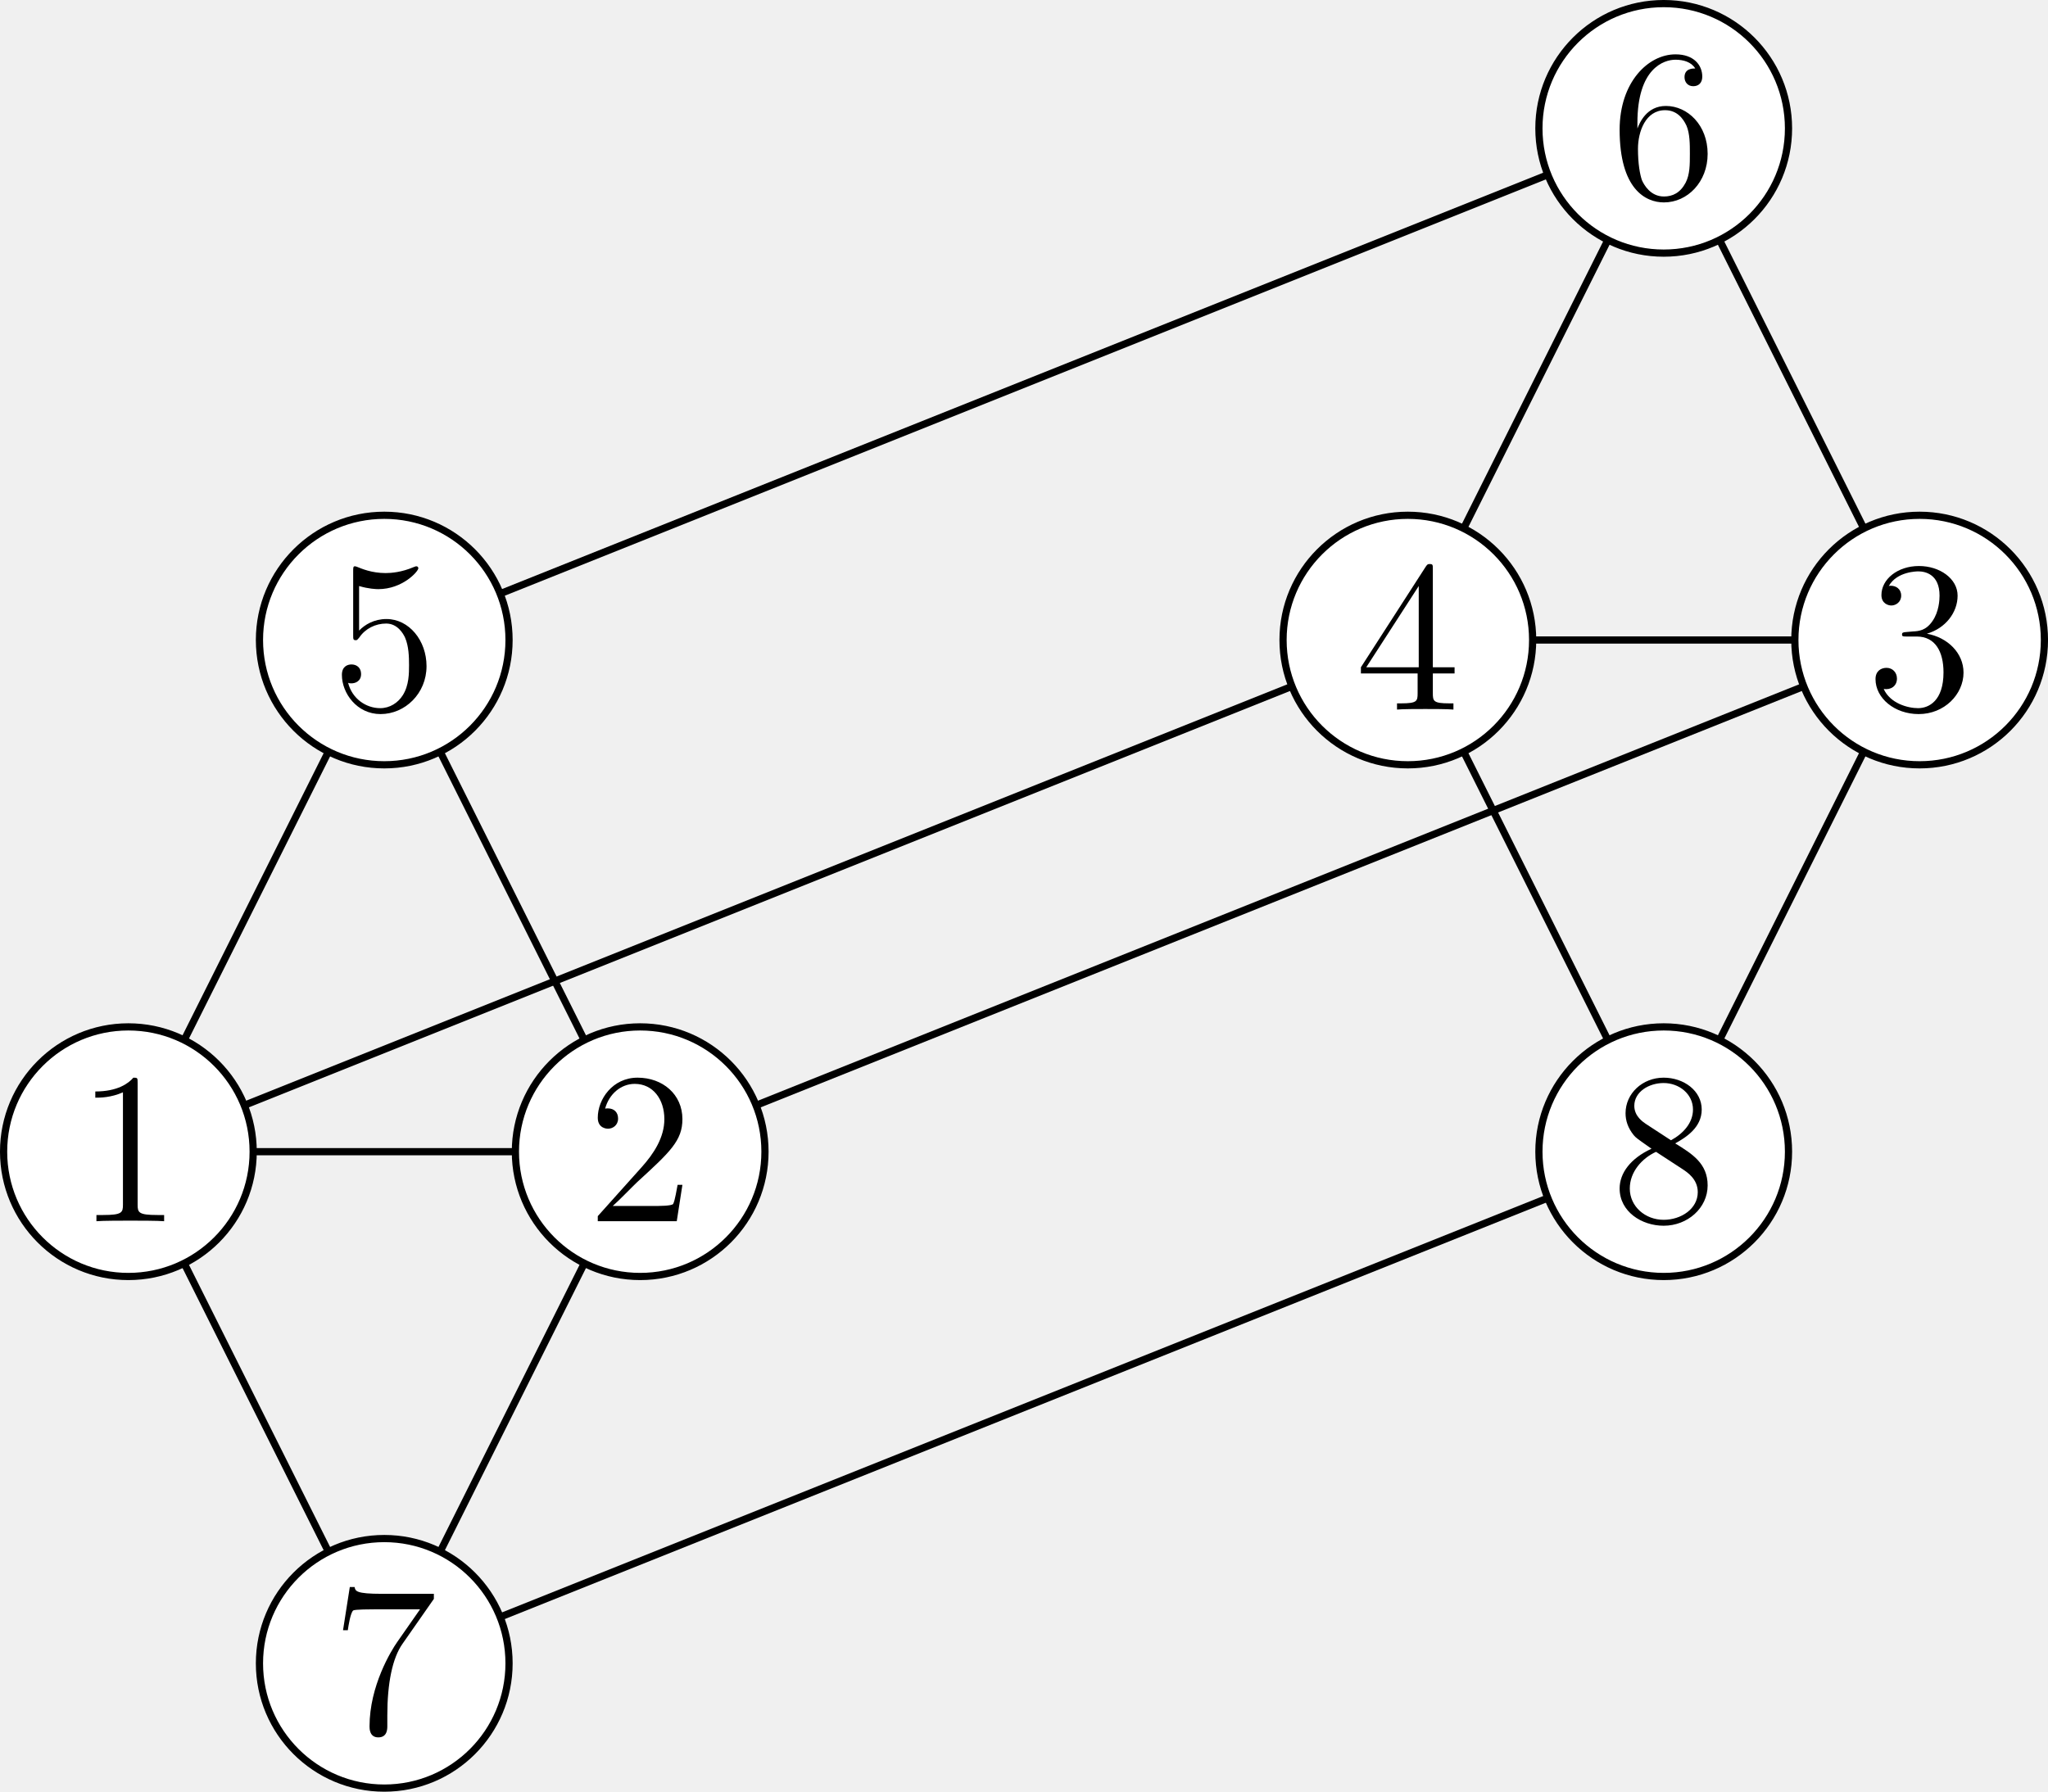
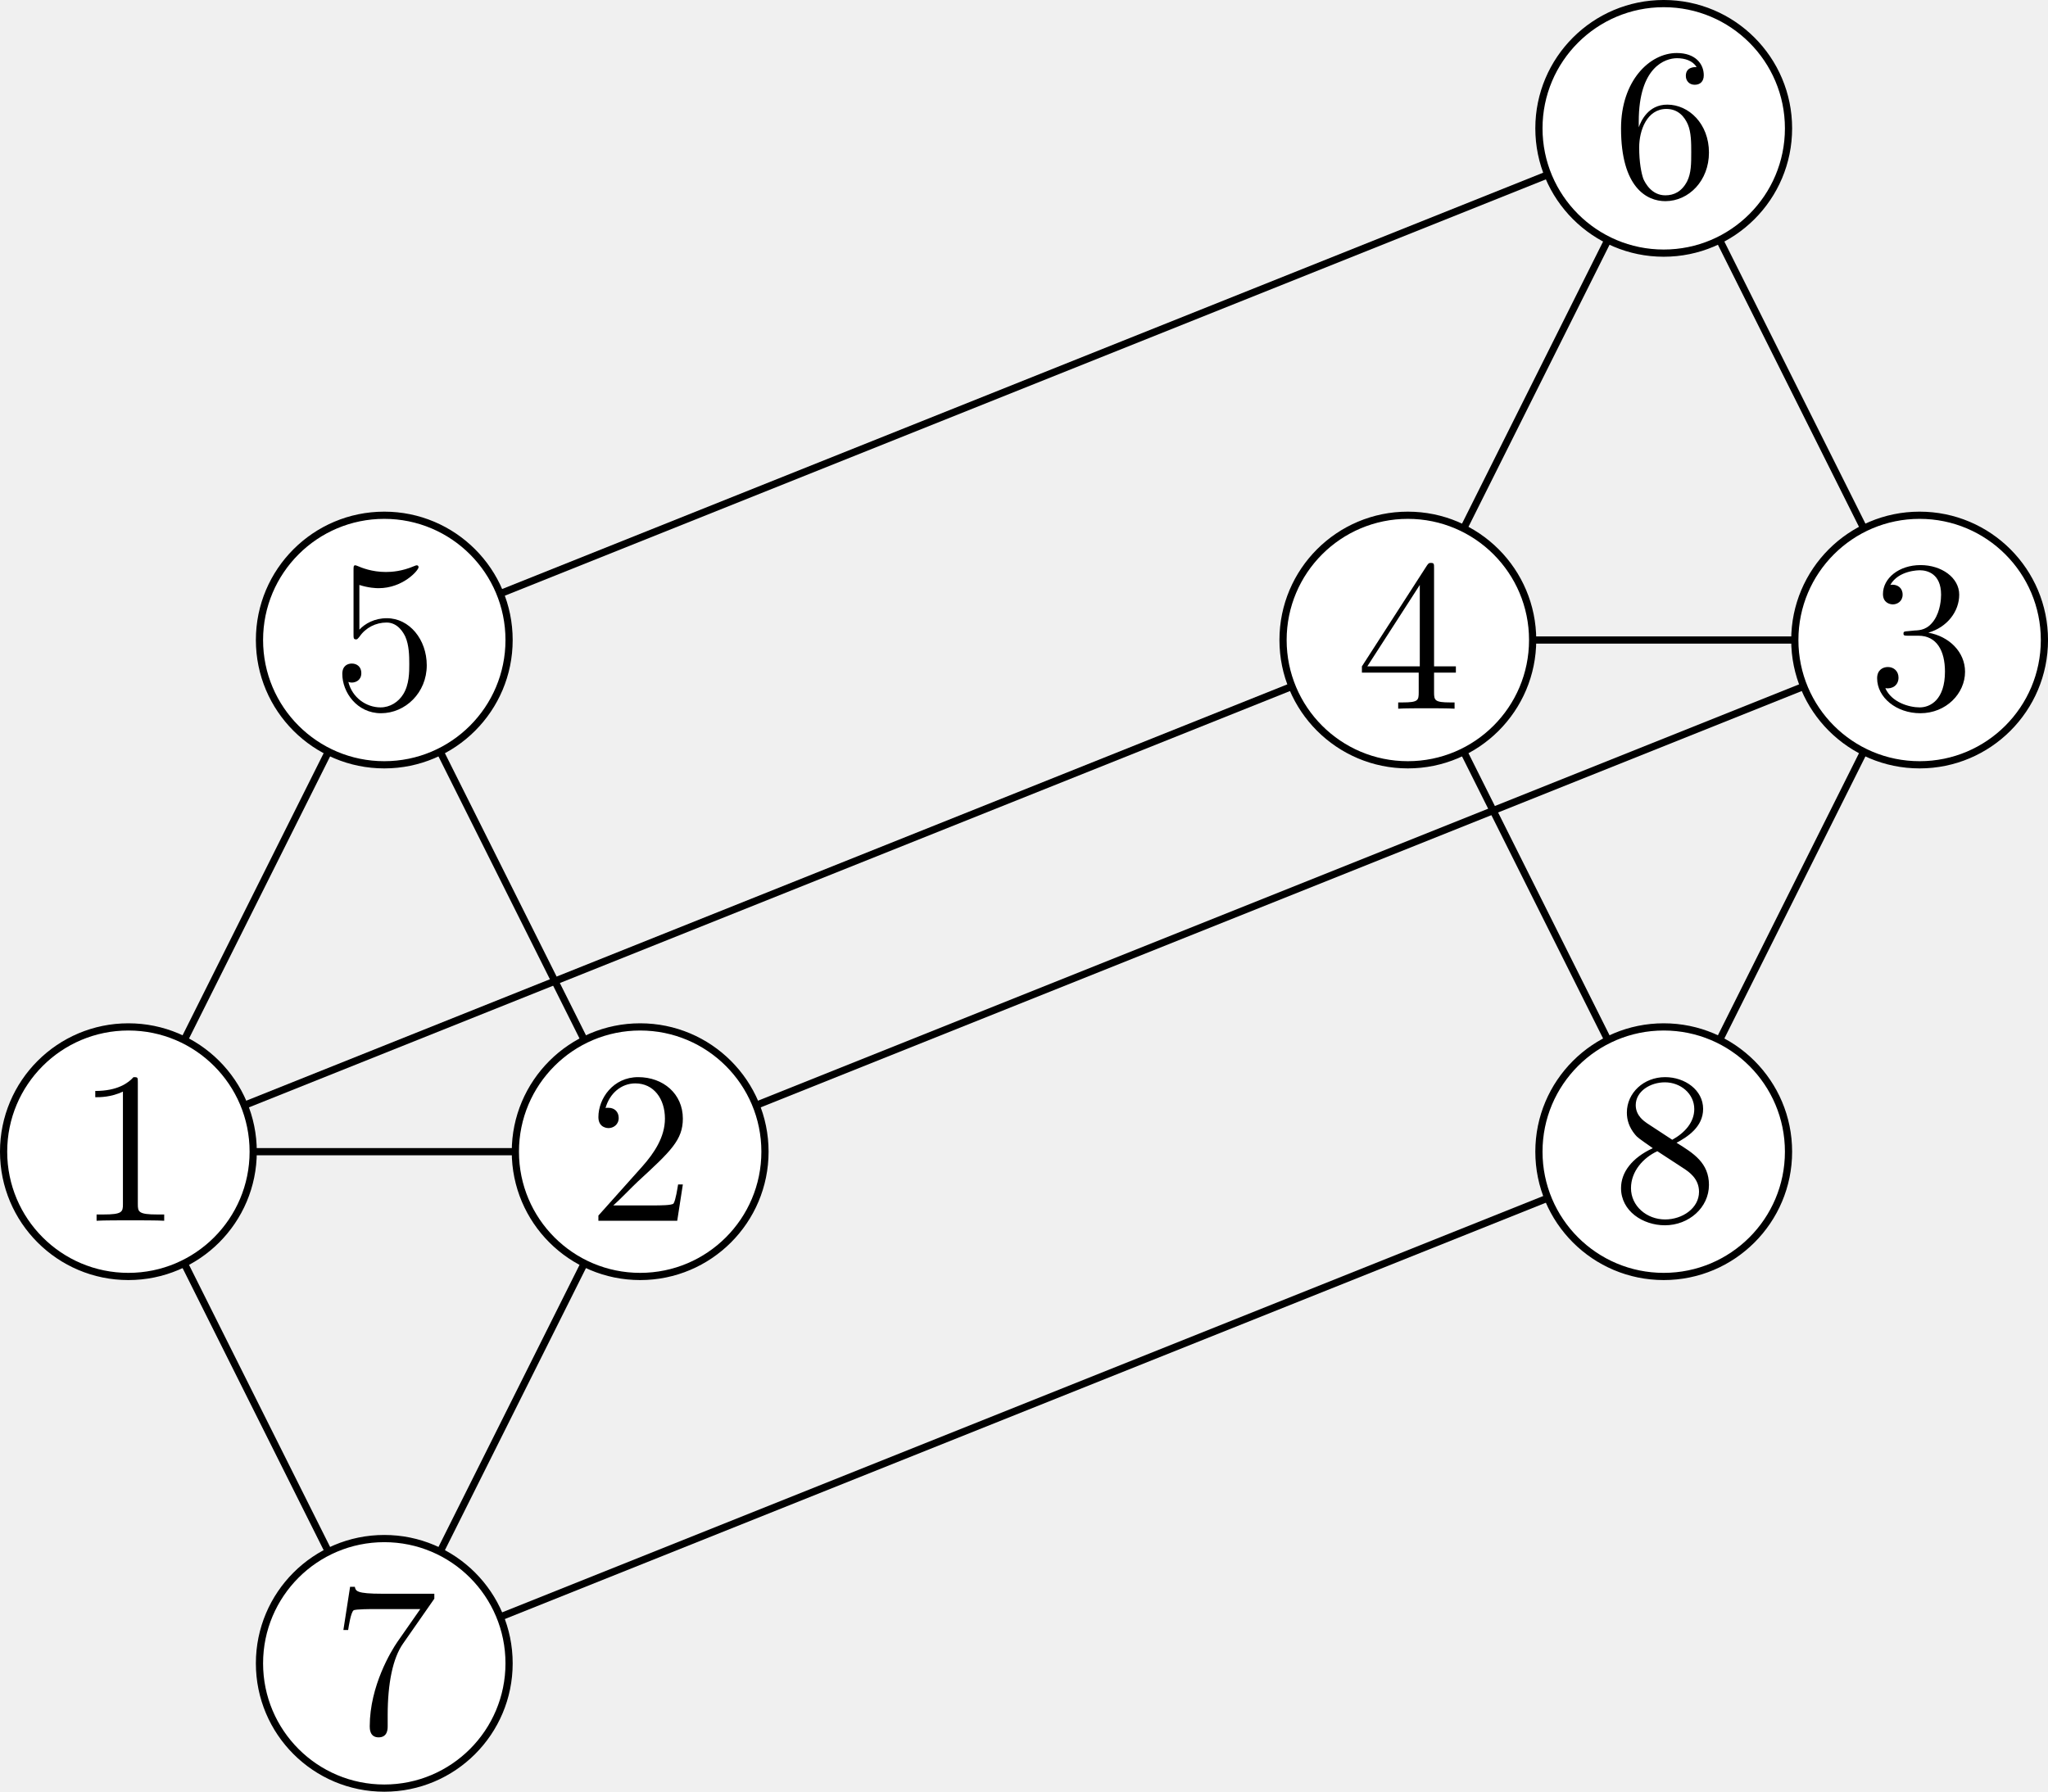
- <svg xmlns="http://www.w3.org/2000/svg" xmlns:xlink="http://www.w3.org/1999/xlink" width="113.436" height="99.263" viewBox="0 0 113.436 99.263">
+ <svg xmlns="http://www.w3.org/2000/svg" xmlns:xlink="http://www.w3.org/1999/xlink" version="1.1" width="170.154pt" height="148.894pt" viewBox="0 0 113.436 99.263">
  <defs>
-     <g>
-       <g id="glyph-0-0">
-         <path d="M 3.438 -7.656 C 3.438 -7.938 3.438 -7.953 3.203 -7.953 C 2.922 -7.625 2.312 -7.188 1.094 -7.188 L 1.094 -6.844 C 1.359 -6.844 1.953 -6.844 2.625 -7.141 L 2.625 -0.922 C 2.625 -0.484 2.578 -0.344 1.531 -0.344 L 1.156 -0.344 L 1.156 0 C 1.484 -0.031 2.641 -0.031 3.031 -0.031 C 3.438 -0.031 4.578 -0.031 4.906 0 L 4.906 -0.344 L 4.531 -0.344 C 3.484 -0.344 3.438 -0.484 3.438 -0.922 Z M 3.438 -7.656 " />
-       </g>
-       <g id="glyph-0-1">
-         <path d="M 5.266 -2.016 L 5 -2.016 C 4.953 -1.812 4.859 -1.141 4.75 -0.953 C 4.656 -0.844 3.984 -0.844 3.625 -0.844 L 1.406 -0.844 C 1.734 -1.125 2.469 -1.891 2.766 -2.172 C 4.594 -3.844 5.266 -4.469 5.266 -5.656 C 5.266 -7.031 4.172 -7.953 2.781 -7.953 C 1.406 -7.953 0.578 -6.766 0.578 -5.734 C 0.578 -5.125 1.109 -5.125 1.141 -5.125 C 1.406 -5.125 1.703 -5.312 1.703 -5.688 C 1.703 -6.031 1.484 -6.25 1.141 -6.25 C 1.047 -6.25 1.016 -6.25 0.984 -6.234 C 1.203 -7.047 1.859 -7.609 2.625 -7.609 C 3.641 -7.609 4.266 -6.75 4.266 -5.656 C 4.266 -4.641 3.688 -3.75 3 -2.984 L 0.578 -0.281 L 0.578 0 L 4.953 0 Z M 5.266 -2.016 " />
-       </g>
-       <g id="glyph-0-2">
-         <path d="M 2.203 -4.297 C 2 -4.281 1.953 -4.266 1.953 -4.156 C 1.953 -4.047 2.016 -4.047 2.219 -4.047 L 2.766 -4.047 C 3.797 -4.047 4.25 -3.203 4.25 -2.062 C 4.25 -0.484 3.438 -0.078 2.844 -0.078 C 2.266 -0.078 1.297 -0.344 0.938 -1.141 C 1.328 -1.078 1.672 -1.297 1.672 -1.719 C 1.672 -2.062 1.422 -2.312 1.094 -2.312 C 0.797 -2.312 0.484 -2.141 0.484 -1.688 C 0.484 -0.625 1.547 0.25 2.875 0.25 C 4.297 0.25 5.359 -0.844 5.359 -2.047 C 5.359 -3.141 4.469 -4 3.328 -4.203 C 4.359 -4.5 5.031 -5.375 5.031 -6.312 C 5.031 -7.25 4.047 -7.953 2.891 -7.953 C 1.703 -7.953 0.812 -7.219 0.812 -6.344 C 0.812 -5.875 1.188 -5.766 1.359 -5.766 C 1.609 -5.766 1.906 -5.953 1.906 -6.312 C 1.906 -6.688 1.609 -6.859 1.344 -6.859 C 1.281 -6.859 1.25 -6.859 1.219 -6.844 C 1.672 -7.656 2.797 -7.656 2.859 -7.656 C 3.25 -7.656 4.031 -7.484 4.031 -6.312 C 4.031 -6.078 4 -5.422 3.641 -4.906 C 3.281 -4.375 2.875 -4.344 2.562 -4.328 Z M 2.203 -4.297 " />
-       </g>
-       <g id="glyph-0-3">
-         <path d="M 4.312 -7.781 C 4.312 -8.016 4.312 -8.062 4.141 -8.062 C 4.047 -8.062 4.016 -8.062 3.922 -7.922 L 0.328 -2.344 L 0.328 -2 L 3.469 -2 L 3.469 -0.906 C 3.469 -0.469 3.438 -0.344 2.562 -0.344 L 2.328 -0.344 L 2.328 0 C 2.609 -0.031 3.547 -0.031 3.891 -0.031 C 4.219 -0.031 5.172 -0.031 5.453 0 L 5.453 -0.344 L 5.219 -0.344 C 4.344 -0.344 4.312 -0.469 4.312 -0.906 L 4.312 -2 L 5.516 -2 L 5.516 -2.344 L 4.312 -2.344 Z M 3.531 -6.844 L 3.531 -2.344 L 0.625 -2.344 Z M 3.531 -6.844 " />
-       </g>
-       <g id="glyph-0-4">
-         <path d="M 1.531 -6.844 C 2.047 -6.688 2.469 -6.672 2.594 -6.672 C 3.938 -6.672 4.812 -7.656 4.812 -7.828 C 4.812 -7.875 4.781 -7.938 4.703 -7.938 C 4.688 -7.938 4.656 -7.938 4.547 -7.891 C 3.891 -7.609 3.312 -7.562 3 -7.562 C 2.219 -7.562 1.656 -7.812 1.422 -7.906 C 1.344 -7.938 1.312 -7.938 1.297 -7.938 C 1.203 -7.938 1.203 -7.859 1.203 -7.672 L 1.203 -4.125 C 1.203 -3.906 1.203 -3.844 1.344 -3.844 C 1.406 -3.844 1.422 -3.844 1.547 -4 C 1.875 -4.484 2.438 -4.766 3.031 -4.766 C 3.672 -4.766 3.984 -4.188 4.078 -3.984 C 4.281 -3.516 4.297 -2.922 4.297 -2.469 C 4.297 -2.016 4.297 -1.344 3.953 -0.797 C 3.688 -0.375 3.234 -0.078 2.703 -0.078 C 1.906 -0.078 1.141 -0.609 0.922 -1.484 C 0.984 -1.453 1.047 -1.453 1.109 -1.453 C 1.312 -1.453 1.641 -1.562 1.641 -1.969 C 1.641 -2.312 1.406 -2.5 1.109 -2.5 C 0.891 -2.5 0.578 -2.391 0.578 -1.922 C 0.578 -0.906 1.406 0.25 2.719 0.25 C 4.078 0.25 5.266 -0.891 5.266 -2.406 C 5.266 -3.828 4.297 -5.016 3.047 -5.016 C 2.359 -5.016 1.844 -4.703 1.531 -4.375 Z M 1.531 -6.844 " />
-       </g>
-       <g id="glyph-0-5">
-         <path d="M 1.469 -4.156 C 1.469 -7.188 2.938 -7.656 3.578 -7.656 C 4.016 -7.656 4.453 -7.531 4.672 -7.172 C 4.531 -7.172 4.078 -7.172 4.078 -6.688 C 4.078 -6.422 4.25 -6.188 4.562 -6.188 C 4.859 -6.188 5.062 -6.375 5.062 -6.719 C 5.062 -7.344 4.609 -7.953 3.578 -7.953 C 2.062 -7.953 0.484 -6.406 0.484 -3.781 C 0.484 -0.484 1.922 0.25 2.938 0.25 C 4.25 0.25 5.359 -0.891 5.359 -2.438 C 5.359 -4.031 4.25 -5.094 3.047 -5.094 C 1.984 -5.094 1.594 -4.172 1.469 -3.844 Z M 2.938 -0.078 C 2.188 -0.078 1.828 -0.734 1.719 -0.984 C 1.609 -1.297 1.5 -1.891 1.5 -2.719 C 1.5 -3.672 1.922 -4.859 3 -4.859 C 3.656 -4.859 4 -4.406 4.188 -4 C 4.375 -3.562 4.375 -2.969 4.375 -2.453 C 4.375 -1.844 4.375 -1.297 4.141 -0.844 C 3.844 -0.281 3.422 -0.078 2.938 -0.078 Z M 2.938 -0.078 " />
-       </g>
-       <g id="glyph-0-6">
-         <path d="M 5.672 -7.422 L 5.672 -7.703 L 2.797 -7.703 C 1.344 -7.703 1.328 -7.859 1.281 -8.078 L 1.016 -8.078 L 0.641 -5.688 L 0.906 -5.688 C 0.938 -5.906 1.047 -6.641 1.203 -6.781 C 1.297 -6.844 2.203 -6.844 2.359 -6.844 L 4.906 -6.844 L 3.641 -5.031 C 3.312 -4.562 2.109 -2.609 2.109 -0.359 C 2.109 -0.234 2.109 0.25 2.594 0.25 C 3.094 0.25 3.094 -0.219 3.094 -0.375 L 3.094 -0.969 C 3.094 -2.75 3.375 -4.141 3.938 -4.938 Z M 5.672 -7.422 " />
-       </g>
-       <g id="glyph-0-7">
-         <path d="M 3.562 -4.312 C 4.156 -4.641 5.031 -5.188 5.031 -6.188 C 5.031 -7.234 4.031 -7.953 2.922 -7.953 C 1.75 -7.953 0.812 -7.078 0.812 -5.984 C 0.812 -5.578 0.938 -5.172 1.266 -4.766 C 1.406 -4.609 1.406 -4.609 2.25 -4.016 C 1.094 -3.484 0.484 -2.672 0.484 -1.812 C 0.484 -0.531 1.703 0.25 2.922 0.25 C 4.25 0.25 5.359 -0.734 5.359 -1.984 C 5.359 -3.203 4.5 -3.734 3.562 -4.312 Z M 1.938 -5.391 C 1.781 -5.5 1.297 -5.812 1.297 -6.391 C 1.297 -7.172 2.109 -7.656 2.922 -7.656 C 3.781 -7.656 4.547 -7.047 4.547 -6.188 C 4.547 -5.453 4.016 -4.859 3.328 -4.484 Z M 2.5 -3.844 L 3.938 -2.906 C 4.25 -2.703 4.812 -2.328 4.812 -1.609 C 4.812 -0.688 3.891 -0.078 2.922 -0.078 C 1.906 -0.078 1.047 -0.812 1.047 -1.812 C 1.047 -2.734 1.719 -3.484 2.5 -3.844 Z M 2.5 -3.844 " />
-       </g>
+     <path id="g0-1" d="M3.444-7.666C3.444-7.941 3.444-7.953 3.205-7.953C2.918-7.63 2.32-7.188 1.088-7.188V-6.841C1.363-6.841 1.961-6.841 2.619-7.152V-.921C2.619-.49 2.583-.347 1.531-.347H1.16V0C1.483-.024 2.643-.024 3.038-.024S4.581-.024 4.904 0V-.347H4.533C3.48-.347 3.444-.49 3.444-.921V-7.666Z" />
+     <path id="g0-2" d="M5.262-2.009H4.999C4.963-1.806 4.868-1.148 4.748-.957C4.664-.849 3.983-.849 3.624-.849H1.411C1.734-1.124 2.464-1.89 2.775-2.177C4.593-3.851 5.262-4.473 5.262-5.657C5.262-7.032 4.174-7.953 2.787-7.953S.586-6.769 .586-5.741C.586-5.131 1.112-5.131 1.148-5.131C1.399-5.131 1.71-5.31 1.71-5.693C1.71-6.028 1.483-6.255 1.148-6.255C1.041-6.255 1.017-6.255 .981-6.243C1.208-7.056 1.854-7.607 2.631-7.607C3.648-7.607 4.27-6.757 4.27-5.657C4.27-4.64 3.684-3.755 3.002-2.99L.586-.287V0H4.951L5.262-2.009Z" />
+     <path id="g0-3" d="M2.201-4.294C1.997-4.282 1.949-4.27 1.949-4.162C1.949-4.042 2.009-4.042 2.225-4.042H2.775C3.791-4.042 4.246-3.205 4.246-2.057C4.246-.49 3.433-.072 2.846-.072C2.272-.072 1.292-.347 .945-1.136C1.328-1.076 1.674-1.292 1.674-1.722C1.674-2.069 1.423-2.308 1.088-2.308C.801-2.308 .49-2.141 .49-1.686C.49-.622 1.555 .251 2.882 .251C4.306 .251 5.358-.837 5.358-2.045C5.358-3.145 4.473-4.007 3.325-4.21C4.365-4.509 5.035-5.382 5.035-6.315C5.035-7.26 4.054-7.953 2.894-7.953C1.698-7.953 .813-7.224 .813-6.351C.813-5.872 1.184-5.777 1.363-5.777C1.615-5.777 1.902-5.956 1.902-6.315C1.902-6.698 1.615-6.865 1.351-6.865C1.28-6.865 1.256-6.865 1.22-6.853C1.674-7.666 2.799-7.666 2.858-7.666C3.253-7.666 4.031-7.487 4.031-6.315C4.031-6.088 3.995-5.418 3.648-4.904C3.289-4.377 2.882-4.341 2.559-4.33L2.201-4.294Z" />
+     <path id="g0-4" d="M4.318-7.786C4.318-8.013 4.318-8.073 4.15-8.073C4.054-8.073 4.019-8.073 3.923-7.929L.323-2.344V-1.997H3.468V-.909C3.468-.466 3.444-.347 2.571-.347H2.332V0C2.607-.024 3.552-.024 3.887-.024S5.179-.024 5.454 0V-.347H5.215C4.353-.347 4.318-.466 4.318-.909V-1.997H5.526V-2.344H4.318V-7.786ZM3.528-6.853V-2.344H.622L3.528-6.853Z" />
+     <path id="g0-5" d="M1.531-6.853C2.045-6.686 2.464-6.674 2.595-6.674C3.947-6.674 4.808-7.666 4.808-7.834C4.808-7.882 4.784-7.941 4.712-7.941C4.688-7.941 4.664-7.941 4.557-7.894C3.887-7.607 3.313-7.571 3.002-7.571C2.213-7.571 1.65-7.81 1.423-7.906C1.34-7.941 1.316-7.941 1.304-7.941C1.208-7.941 1.208-7.87 1.208-7.678V-4.126C1.208-3.911 1.208-3.839 1.351-3.839C1.411-3.839 1.423-3.851 1.543-3.995C1.878-4.485 2.44-4.772 3.038-4.772C3.672-4.772 3.983-4.186 4.078-3.983C4.282-3.516 4.294-2.93 4.294-2.476S4.294-1.34 3.959-.801C3.696-.371 3.229-.072 2.703-.072C1.914-.072 1.136-.61 .921-1.483C.981-1.459 1.052-1.447 1.112-1.447C1.316-1.447 1.639-1.567 1.639-1.973C1.639-2.308 1.411-2.5 1.112-2.5C.897-2.5 .586-2.392 .586-1.926C.586-.909 1.399 .251 2.727 .251C4.078 .251 5.262-.885 5.262-2.404C5.262-3.827 4.306-5.011 3.05-5.011C2.368-5.011 1.842-4.712 1.531-4.377V-6.853Z" />
+     <path id="g0-6" d="M1.471-4.162C1.471-7.188 2.942-7.666 3.588-7.666C4.019-7.666 4.449-7.535 4.676-7.176C4.533-7.176 4.078-7.176 4.078-6.686C4.078-6.423 4.258-6.195 4.569-6.195C4.868-6.195 5.071-6.375 5.071-6.722C5.071-7.343 4.617-7.953 3.576-7.953C2.069-7.953 .49-6.411 .49-3.779C.49-.49 1.926 .251 2.942 .251C4.246 .251 5.358-.885 5.358-2.44C5.358-4.031 4.246-5.095 3.05-5.095C1.985-5.095 1.591-4.174 1.471-3.839V-4.162ZM2.942-.072C2.189-.072 1.83-.742 1.722-.993C1.615-1.304 1.495-1.89 1.495-2.727C1.495-3.672 1.926-4.856 3.002-4.856C3.66-4.856 4.007-4.413 4.186-4.007C4.377-3.564 4.377-2.966 4.377-2.452C4.377-1.842 4.377-1.304 4.15-.849C3.851-.275 3.421-.072 2.942-.072Z" />
+     <path id="g0-7" d="M5.681-7.427V-7.702H2.799C1.351-7.702 1.328-7.858 1.28-8.085H1.017L.646-5.693H.909C.945-5.908 1.052-6.65 1.208-6.781C1.304-6.853 2.201-6.853 2.368-6.853H4.904L3.636-5.035C3.313-4.569 2.105-2.607 2.105-.359C2.105-.227 2.105 .251 2.595 .251C3.098 .251 3.098-.215 3.098-.371V-.969C3.098-2.751 3.385-4.138 3.947-4.939L5.681-7.427Z" />
+     <path id="g0-8" d="M3.564-4.318C4.162-4.64 5.035-5.191 5.035-6.195C5.035-7.236 4.031-7.953 2.93-7.953C1.746-7.953 .813-7.08 .813-5.992C.813-5.585 .933-5.179 1.268-4.772C1.399-4.617 1.411-4.605 2.248-4.019C1.088-3.48 .49-2.679 .49-1.806C.49-.538 1.698 .251 2.918 .251C4.246 .251 5.358-.73 5.358-1.985C5.358-3.205 4.497-3.743 3.564-4.318ZM1.938-5.394C1.782-5.502 1.304-5.813 1.304-6.399C1.304-7.176 2.117-7.666 2.918-7.666C3.779-7.666 4.545-7.044 4.545-6.183C4.545-5.454 4.019-4.868 3.325-4.485L1.938-5.394ZM2.5-3.851L3.947-2.906C4.258-2.703 4.808-2.332 4.808-1.603C4.808-.694 3.887-.072 2.93-.072C1.914-.072 1.041-.813 1.041-1.806C1.041-2.739 1.722-3.492 2.5-3.851Z" />
+   </defs>
+   <g id="page1">
+     <path d="M7.111 63.805L21.285 35.458L35.458 63.805L21.285 92.152Z" stroke="#000" fill="none" stroke-width=".399" stroke-miterlimit="10" />
+     <path d="M77.978 35.458L92.152 7.111L106.325 35.458L92.152 63.805Z" stroke="#000" fill="none" stroke-width=".399" stroke-miterlimit="10" />
+     <path d="M7.111 63.805H35.458" stroke="#000" fill="none" stroke-width=".399" stroke-miterlimit="10" />
+     <path d="M106.325 35.458H77.978" stroke="#000" fill="none" stroke-width=".399" stroke-miterlimit="10" />
+     <path d="M21.285 35.458L92.152 7.111" stroke="#000" fill="none" stroke-width=".399" stroke-miterlimit="10" />
+     <path d="M7.111 63.805L77.978 35.458" stroke="#000" fill="none" stroke-width=".399" stroke-miterlimit="10" />
+     <path d="M35.458 63.805L106.325 35.458" stroke="#000" fill="none" stroke-width=".399" stroke-miterlimit="10" />
+     <path d="M21.285 92.152L92.152 63.805" stroke="#000" fill="none" stroke-width=".399" stroke-miterlimit="10" />
+     <path d="M14.024 63.805C14.024 59.987 10.929 56.892 7.111 56.892S.199 59.987 .199 63.805S3.293 70.718 7.111 70.718S14.024 67.623 14.024 63.805Z" fill="#fff" />
+     <path d="M14.024 63.805C14.024 59.987 10.929 56.892 7.111 56.892S.199 59.987 .199 63.805S3.293 70.718 7.111 70.718S14.024 67.623 14.024 63.805Z" stroke="#000" fill="none" stroke-width=".399" stroke-miterlimit="10" />
+     <g transform="matrix(1.000401 0 0 1.000401 0 99.263)">
+       <use x="4.187" y="-31.619" xlink:href="#g0-1" />
    </g>
-     <clipPath id="clip-0">
-       <path clip-rule="nonzero" d="M 99 28 L 113.438 28 L 113.438 43 L 99 43 Z M 99 28 " />
-     </clipPath>
-     <clipPath id="clip-1">
-       <path clip-rule="nonzero" d="M 93 22 L 113.438 22 L 113.438 49 L 93 49 Z M 93 22 " />
-     </clipPath>
-     <clipPath id="clip-2">
-       <path clip-rule="nonzero" d="M 14 85 L 29 85 L 29 99.262 L 14 99.262 Z M 14 85 " />
-     </clipPath>
-     <clipPath id="clip-3">
-       <path clip-rule="nonzero" d="M 8 79 L 34 79 L 34 99.262 L 8 99.262 Z M 8 79 " />
-     </clipPath>
-   </defs>
-   <path fill="none" stroke-width="0.399" stroke-linecap="butt" stroke-linejoin="miter" stroke="rgb(0%, 0%, 0%)" stroke-opacity="1" stroke-miterlimit="10" d="M -28.349 0 L -14.173 28.348 L -0.001 0 L -14.173 -28.347 Z M -28.349 0 " transform="matrix(1, 0, 0, -1, 35.458, 63.805)" />
-   <path fill="none" stroke-width="0.399" stroke-linecap="butt" stroke-linejoin="miter" stroke="rgb(0%, 0%, 0%)" stroke-opacity="1" stroke-miterlimit="10" d="M 42.519 28.348 L 56.694 56.692 L 70.866 28.348 L 56.694 0 Z M 42.519 28.348 " transform="matrix(1, 0, 0, -1, 35.458, 63.805)" />
-   <path fill="none" stroke-width="0.399" stroke-linecap="butt" stroke-linejoin="miter" stroke="rgb(0%, 0%, 0%)" stroke-opacity="1" stroke-miterlimit="10" d="M -28.349 0 L -0.001 0 " transform="matrix(1, 0, 0, -1, 35.458, 63.805)" />
-   <path fill="none" stroke-width="0.399" stroke-linecap="butt" stroke-linejoin="miter" stroke="rgb(0%, 0%, 0%)" stroke-opacity="1" stroke-miterlimit="10" d="M 70.866 28.348 L 42.519 28.348 " transform="matrix(1, 0, 0, -1, 35.458, 63.805)" />
-   <path fill="none" stroke-width="0.399" stroke-linecap="butt" stroke-linejoin="miter" stroke="rgb(0%, 0%, 0%)" stroke-opacity="1" stroke-miterlimit="10" d="M -14.173 28.348 L 56.694 56.692 " transform="matrix(1, 0, 0, -1, 35.458, 63.805)" />
-   <path fill="none" stroke-width="0.399" stroke-linecap="butt" stroke-linejoin="miter" stroke="rgb(0%, 0%, 0%)" stroke-opacity="1" stroke-miterlimit="10" d="M -28.349 0 L 42.519 28.348 " transform="matrix(1, 0, 0, -1, 35.458, 63.805)" />
-   <path fill="none" stroke-width="0.399" stroke-linecap="butt" stroke-linejoin="miter" stroke="rgb(0%, 0%, 0%)" stroke-opacity="1" stroke-miterlimit="10" d="M -0.001 0 L 70.866 28.348 " transform="matrix(1, 0, 0, -1, 35.458, 63.805)" />
-   <path fill="none" stroke-width="0.399" stroke-linecap="butt" stroke-linejoin="miter" stroke="rgb(0%, 0%, 0%)" stroke-opacity="1" stroke-miterlimit="10" d="M -14.173 -28.347 L 56.694 0 " transform="matrix(1, 0, 0, -1, 35.458, 63.805)" />
-   <path fill-rule="nonzero" fill="rgb(100%, 100%, 100%)" fill-opacity="1" stroke-width="0.399" stroke-linecap="butt" stroke-linejoin="miter" stroke="rgb(0%, 0%, 0%)" stroke-opacity="1" stroke-miterlimit="10" d="M -21.435 0 C -21.435 3.817 -24.528 6.914 -28.349 6.914 C -32.165 6.914 -35.259 3.817 -35.259 0 C -35.259 -3.816 -32.165 -6.914 -28.349 -6.914 C -24.528 -6.914 -21.435 -3.816 -21.435 0 Z M -21.435 0 " transform="matrix(1, 0, 0, -1, 35.458, 63.805)" />
-   <g fill="rgb(0%, 0%, 0%)" fill-opacity="1">
-     <use xlink:href="#glyph-0-0" x="4.185" y="67.657" />
-   </g>
-   <path fill-rule="nonzero" fill="rgb(100%, 100%, 100%)" fill-opacity="1" stroke-width="0.399" stroke-linecap="butt" stroke-linejoin="miter" stroke="rgb(0%, 0%, 0%)" stroke-opacity="1" stroke-miterlimit="10" d="M 6.913 0 C 6.913 3.817 3.819 6.914 -0.001 6.914 C -3.817 6.914 -6.911 3.817 -6.911 0 C -6.911 -3.816 -3.817 -6.914 -0.001 -6.914 C 3.819 -6.914 6.913 -3.816 6.913 0 Z M 6.913 0 " transform="matrix(1, 0, 0, -1, 35.458, 63.805)" />
-   <g fill="rgb(0%, 0%, 0%)" fill-opacity="1">
-     <use xlink:href="#glyph-0-1" x="32.532" y="67.657" />
-   </g>
-   <g clip-path="url(#clip-0)">
-     <path fill-rule="nonzero" fill="rgb(100%, 100%, 100%)" fill-opacity="1" d="M 113.238 35.457 C 113.238 31.641 110.145 28.547 106.324 28.547 C 102.508 28.547 99.414 31.641 99.414 35.457 C 99.414 39.277 102.508 42.371 106.324 42.371 C 110.145 42.371 113.238 39.277 113.238 35.457 Z M 113.238 35.457 " />
-   </g>
-   <g clip-path="url(#clip-1)">
-     <path fill="none" stroke-width="0.399" stroke-linecap="butt" stroke-linejoin="miter" stroke="rgb(0%, 0%, 0%)" stroke-opacity="1" stroke-miterlimit="10" d="M 77.78 28.348 C 77.78 32.164 74.687 35.258 70.866 35.258 C 67.05 35.258 63.956 32.164 63.956 28.348 C 63.956 24.528 67.05 21.434 70.866 21.434 C 74.687 21.434 77.78 24.528 77.78 28.348 Z M 77.78 28.348 " transform="matrix(1, 0, 0, -1, 35.458, 63.805)" />
-   </g>
-   <g fill="rgb(0%, 0%, 0%)" fill-opacity="1">
-     <use xlink:href="#glyph-0-2" x="103.398" y="39.311" />
-   </g>
-   <path fill-rule="nonzero" fill="rgb(100%, 100%, 100%)" fill-opacity="1" stroke-width="0.399" stroke-linecap="butt" stroke-linejoin="miter" stroke="rgb(0%, 0%, 0%)" stroke-opacity="1" stroke-miterlimit="10" d="M 49.433 28.348 C 49.433 32.164 46.339 35.258 42.519 35.258 C 38.702 35.258 35.608 32.164 35.608 28.348 C 35.608 24.528 38.702 21.434 42.519 21.434 C 46.339 21.434 49.433 24.528 49.433 28.348 Z M 49.433 28.348 " transform="matrix(1, 0, 0, -1, 35.458, 63.805)" />
-   <g fill="rgb(0%, 0%, 0%)" fill-opacity="1">
-     <use xlink:href="#glyph-0-3" x="75.051" y="39.311" />
-   </g>
-   <path fill-rule="nonzero" fill="rgb(100%, 100%, 100%)" fill-opacity="1" stroke-width="0.399" stroke-linecap="butt" stroke-linejoin="miter" stroke="rgb(0%, 0%, 0%)" stroke-opacity="1" stroke-miterlimit="10" d="M -7.263 28.348 C -7.263 32.164 -10.356 35.258 -14.173 35.258 C -17.989 35.258 -21.087 32.164 -21.087 28.348 C -21.087 24.528 -17.989 21.434 -14.173 21.434 C -10.356 21.434 -7.263 24.528 -7.263 28.348 Z M -7.263 28.348 " transform="matrix(1, 0, 0, -1, 35.458, 63.805)" />
-   <g fill="rgb(0%, 0%, 0%)" fill-opacity="1">
-     <use xlink:href="#glyph-0-4" x="18.359" y="39.311" />
-   </g>
-   <path fill-rule="nonzero" fill="rgb(100%, 100%, 100%)" fill-opacity="1" stroke-width="0.399" stroke-linecap="butt" stroke-linejoin="miter" stroke="rgb(0%, 0%, 0%)" stroke-opacity="1" stroke-miterlimit="10" d="M 63.605 56.692 C 63.605 60.512 60.511 63.606 56.694 63.606 C 52.874 63.606 49.78 60.512 49.78 56.692 C 49.78 52.875 52.874 49.782 56.694 49.782 C 60.511 49.782 63.605 52.875 63.605 56.692 Z M 63.605 56.692 " transform="matrix(1, 0, 0, -1, 35.458, 63.805)" />
-   <g fill="rgb(0%, 0%, 0%)" fill-opacity="1">
-     <use xlink:href="#glyph-0-5" x="89.225" y="10.964" />
-   </g>
-   <g clip-path="url(#clip-2)">
-     <path fill-rule="nonzero" fill="rgb(100%, 100%, 100%)" fill-opacity="1" d="M 28.195 92.152 C 28.195 88.336 25.102 85.238 21.285 85.238 C 17.469 85.238 14.371 88.336 14.371 92.152 C 14.371 95.969 17.469 99.062 21.285 99.062 C 25.102 99.062 28.195 95.969 28.195 92.152 Z M 28.195 92.152 " />
-   </g>
-   <g clip-path="url(#clip-3)">
-     <path fill="none" stroke-width="0.399" stroke-linecap="butt" stroke-linejoin="miter" stroke="rgb(0%, 0%, 0%)" stroke-opacity="1" stroke-miterlimit="10" d="M -7.263 -28.347 C -7.263 -24.531 -10.356 -21.433 -14.173 -21.433 C -17.989 -21.433 -21.087 -24.531 -21.087 -28.347 C -21.087 -32.164 -17.989 -35.258 -14.173 -35.258 C -10.356 -35.258 -7.263 -32.164 -7.263 -28.347 Z M -7.263 -28.347 " transform="matrix(1, 0, 0, -1, 35.458, 63.805)" />
-   </g>
-   <g fill="rgb(0%, 0%, 0%)" fill-opacity="1">
-     <use xlink:href="#glyph-0-6" x="18.359" y="96.003" />
-   </g>
-   <path fill-rule="nonzero" fill="rgb(100%, 100%, 100%)" fill-opacity="1" stroke-width="0.399" stroke-linecap="butt" stroke-linejoin="miter" stroke="rgb(0%, 0%, 0%)" stroke-opacity="1" stroke-miterlimit="10" d="M 63.605 0 C 63.605 3.817 60.511 6.914 56.694 6.914 C 52.874 6.914 49.78 3.817 49.78 0 C 49.78 -3.816 52.874 -6.914 56.694 -6.914 C 60.511 -6.914 63.605 -3.816 63.605 0 Z M 63.605 0 " transform="matrix(1, 0, 0, -1, 35.458, 63.805)" />
-   <g fill="rgb(0%, 0%, 0%)" fill-opacity="1">
-     <use xlink:href="#glyph-0-7" x="89.225" y="67.657" />
+     <path d="M42.371 63.805C42.371 59.987 39.276 56.892 35.458 56.892S28.545 59.987 28.545 63.805S31.64 70.718 35.458 70.718S42.371 67.623 42.371 63.805Z" fill="#fff" />
+     <path d="M42.371 63.805C42.371 59.987 39.276 56.892 35.458 56.892S28.545 59.987 28.545 63.805S31.64 70.718 35.458 70.718S42.371 67.623 42.371 63.805Z" stroke="#000" fill="none" stroke-width=".399" stroke-miterlimit="10" />
+     <g transform="matrix(1.000401 0 0 1.000401 0 99.263)">
+       <use x="32.545" y="-31.619" xlink:href="#g0-2" />
+     </g>
+     <path d="M113.238 35.458C113.238 31.64 110.143 28.546 106.325 28.546C102.507 28.546 99.412 31.64 99.412 35.458S102.507 42.371 106.325 42.371C110.143 42.371 113.238 39.276 113.238 35.458Z" fill="#fff" />
+     <path d="M113.238 35.458C113.238 31.64 110.143 28.546 106.325 28.546C102.507 28.546 99.412 31.64 99.412 35.458S102.507 42.371 106.325 42.371C110.143 42.371 113.238 39.276 113.238 35.458Z" stroke="#000" fill="none" stroke-width=".399" stroke-miterlimit="10" />
+     <g transform="matrix(1.000401 0 0 1.000401 0 99.263)">
+       <use x="103.44" y="-59.976" xlink:href="#g0-3" />
+     </g>
+     <path d="M84.891 35.458C84.891 31.64 81.796 28.546 77.978 28.546C74.16 28.546 71.066 31.64 71.066 35.458S74.16 42.371 77.978 42.371C81.796 42.371 84.891 39.276 84.891 35.458Z" fill="#fff" />
+     <path d="M84.891 35.458C84.891 31.64 81.796 28.546 77.978 28.546C74.16 28.546 71.066 31.64 71.066 35.458S74.16 42.371 77.978 42.371C81.796 42.371 84.891 39.276 84.891 35.458Z" stroke="#000" fill="none" stroke-width=".399" stroke-miterlimit="10" />
+     <g transform="matrix(1.000401 0 0 1.000401 -.000008 99.263)">
+       <use x="75.081" y="-59.976" xlink:href="#g0-4" />
+     </g>
+     <path d="M28.197 35.458C28.197 31.64 25.102 28.546 21.285 28.546C17.467 28.546 14.372 31.64 14.372 35.458S17.467 42.371 21.285 42.371C25.102 42.371 28.197 39.276 28.197 35.458Z" fill="#fff" />
+     <path d="M28.197 35.458C28.197 31.64 25.102 28.546 21.285 28.546C17.467 28.546 14.372 31.64 14.372 35.458S17.467 42.371 21.285 42.371C25.102 42.371 28.197 39.276 28.197 35.458Z" stroke="#000" fill="none" stroke-width=".399" stroke-miterlimit="10" />
+     <g transform="matrix(1.000401 0 0 1.000401 0 99.263)">
+       <use x="18.366" y="-59.976" xlink:href="#g0-5" />
+     </g>
+     <path d="M99.064 7.111C99.064 3.294 95.969 .199 92.152 .199C88.334 .199 85.239 3.294 85.239 7.111C85.239 10.929 88.334 14.024 92.152 14.024C95.969 14.024 99.064 10.929 99.064 7.111Z" fill="#fff" />
+     <path d="M99.064 7.111C99.064 3.294 95.969 .199 92.152 .199C88.334 .199 85.239 3.294 85.239 7.111C85.239 10.929 88.334 14.024 92.152 14.024C95.969 14.024 99.064 10.929 99.064 7.111Z" stroke="#000" fill="none" stroke-width=".399" stroke-miterlimit="10" />
+     <g transform="matrix(1.000401 0 0 1.000401 0 99.263)">
+       <use x="89.261" y="-88.334" xlink:href="#g0-6" />
+     </g>
+     <path d="M28.197 92.152C28.197 88.334 25.102 85.239 21.285 85.239C17.467 85.239 14.372 88.334 14.372 92.152S17.467 99.064 21.285 99.064C25.102 99.064 28.197 95.97 28.197 92.152Z" fill="#fff" />
+     <path d="M28.197 92.152C28.197 88.334 25.102 85.239 21.285 85.239C17.467 85.239 14.372 88.334 14.372 92.152S17.467 99.064 21.285 99.064C25.102 99.064 28.197 95.97 28.197 92.152Z" stroke="#000" fill="none" stroke-width=".399" stroke-miterlimit="10" />
+     <g transform="matrix(1.000401 0 0 1.000401 0 99.26301)">
+       <use x="18.366" y="-3.261" xlink:href="#g0-7" />
+     </g>
+     <path d="M99.064 63.805C99.064 59.987 95.969 56.892 92.152 56.892C88.334 56.892 85.239 59.987 85.239 63.805S88.334 70.718 92.152 70.718C95.969 70.718 99.064 67.623 99.064 63.805Z" fill="#fff" />
+     <path d="M99.064 63.805C99.064 59.987 95.969 56.892 92.152 56.892C88.334 56.892 85.239 59.987 85.239 63.805S88.334 70.718 92.152 70.718C95.969 70.718 99.064 67.623 99.064 63.805Z" stroke="#000" fill="none" stroke-width=".399" stroke-miterlimit="10" />
+     <g transform="matrix(1.000401 0 0 1.000401 0 99.263)">
+       <use x="89.261" y="-31.619" xlink:href="#g0-8" />
+     </g>
  </g>
</svg>
